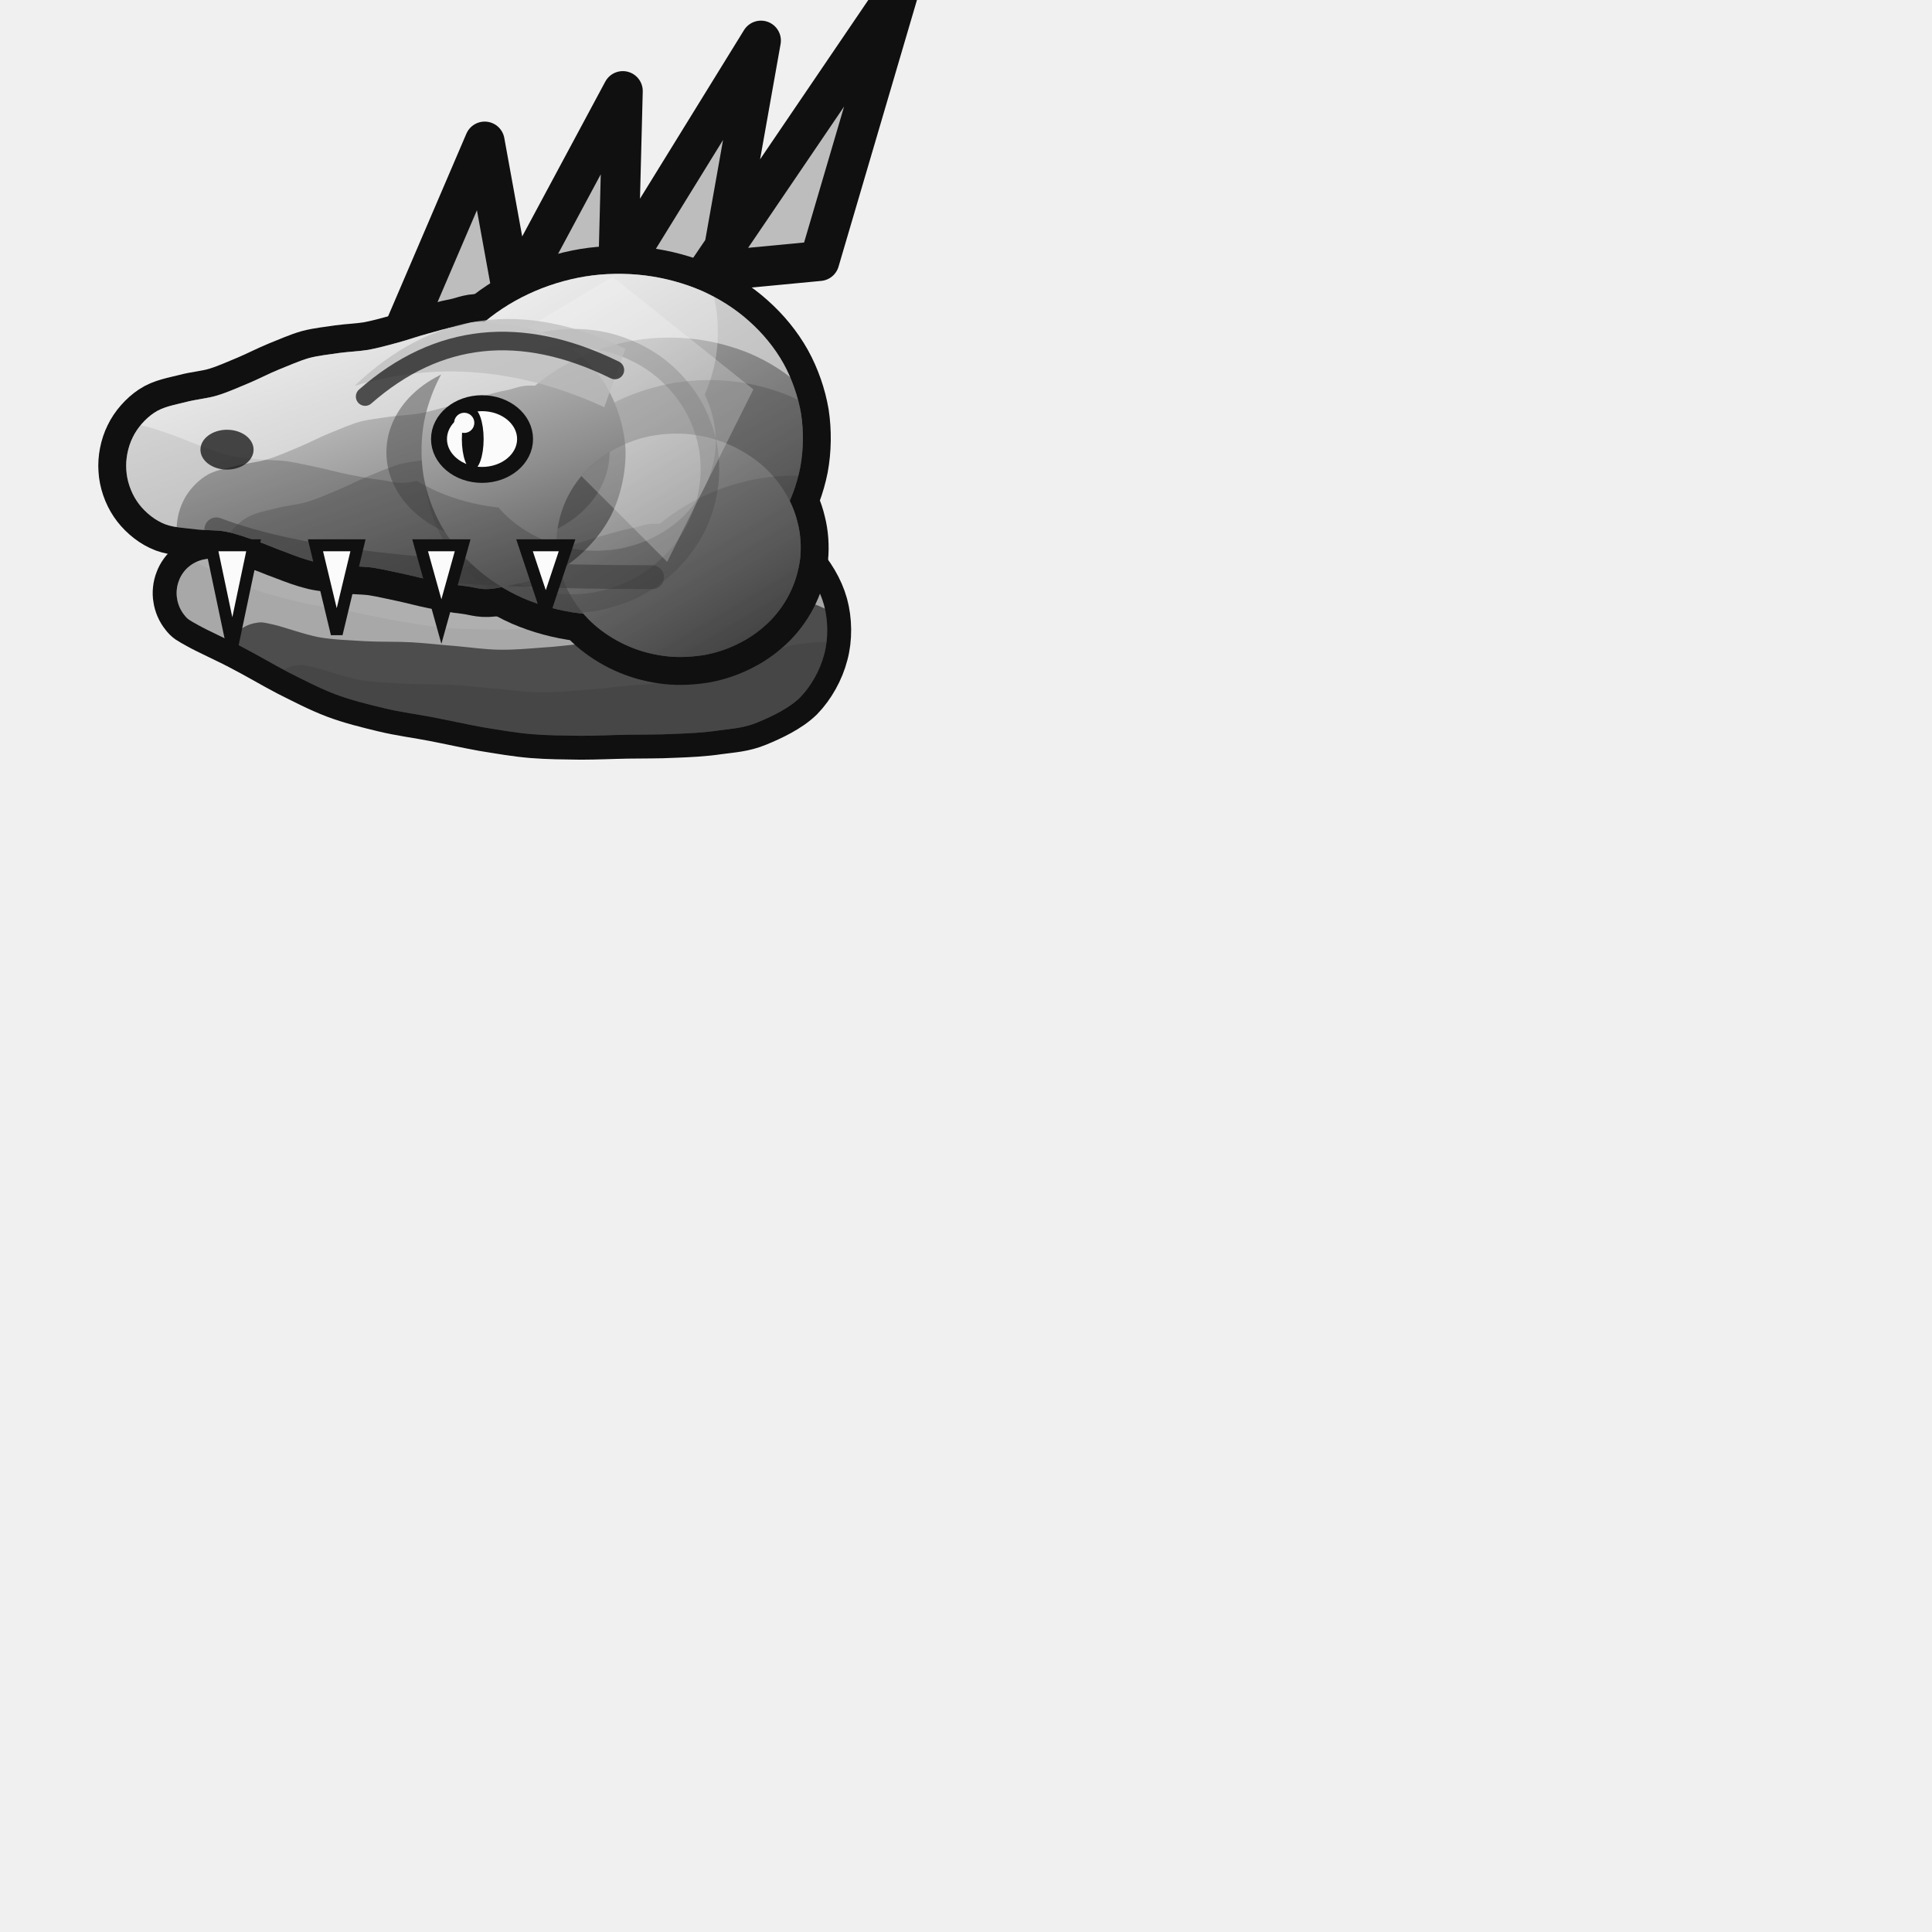
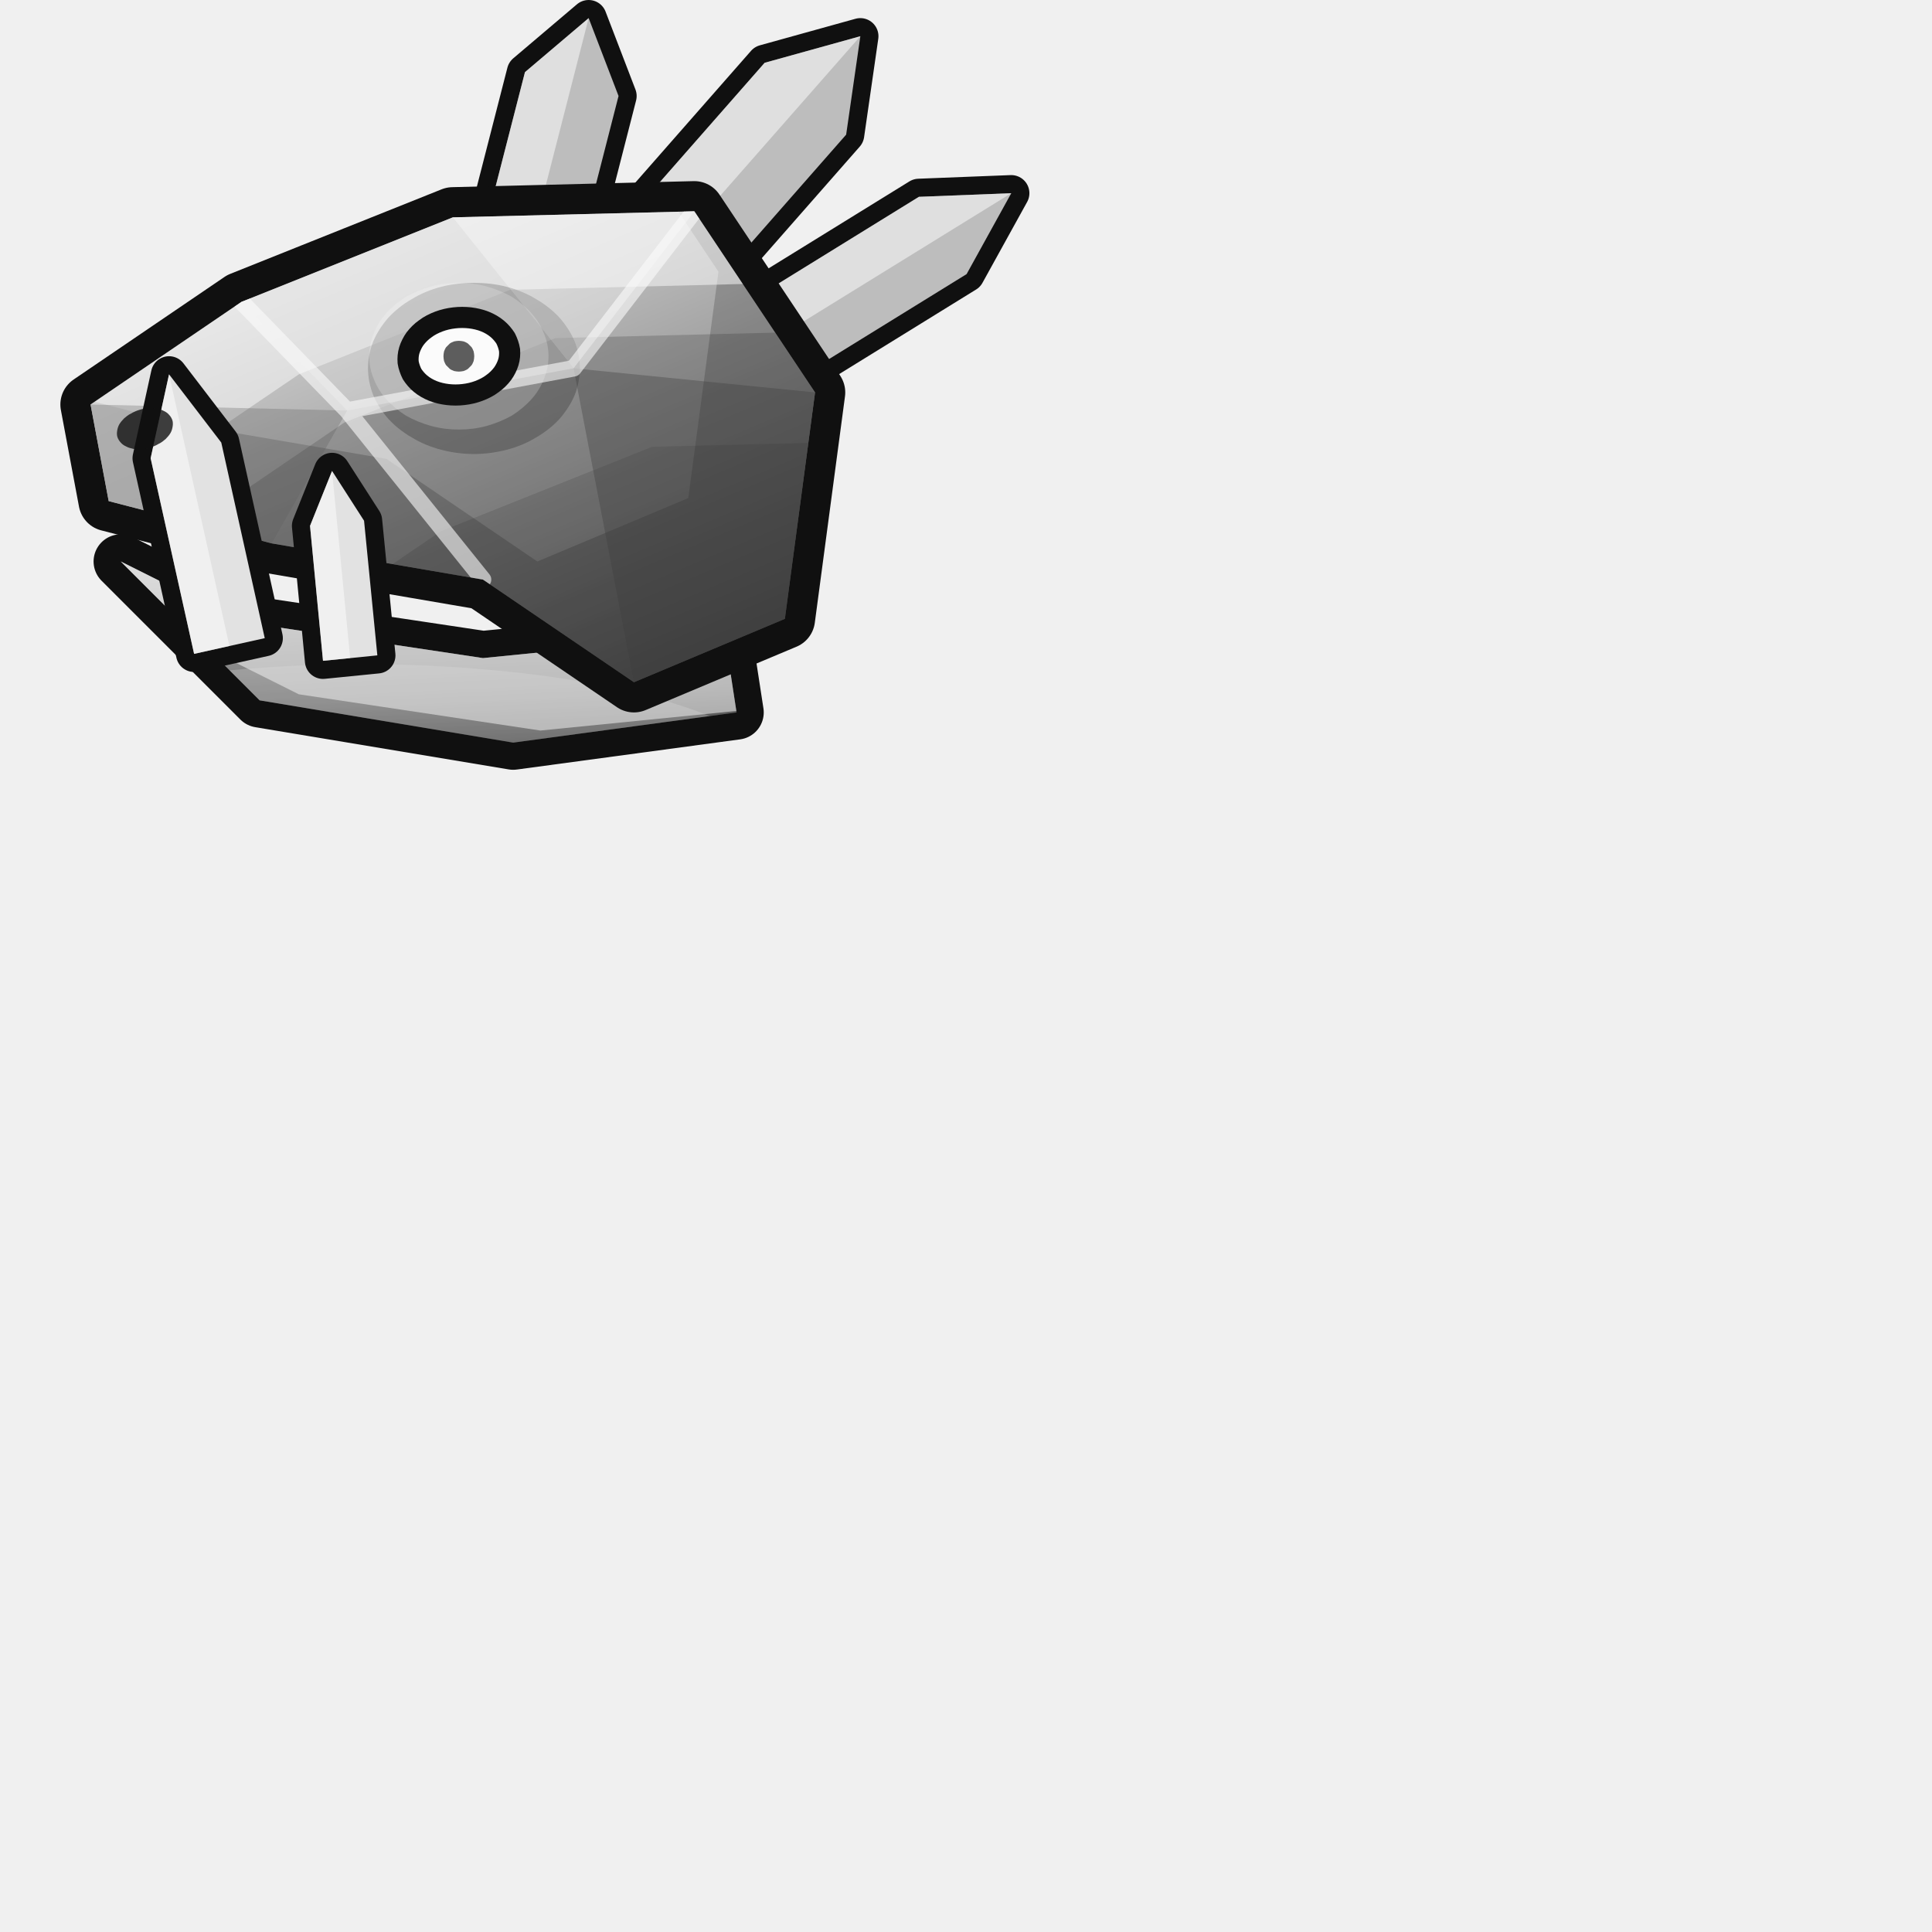
<svg xmlns="http://www.w3.org/2000/svg" viewBox="0 0 64 64" width="512" height="512" shape-rendering="geometricPrecision">
  <defs>
    <linearGradient id="h4-vol" x1="0.18" y1="0.02" x2="0.82" y2="1">
      <stop offset="0" stop-color="#e2e2e2" />
      <stop offset="0.30" stop-color="#bdbdbd" />
      <stop offset="0.66" stop-color="#8f8f8f" />
      <stop offset="1" stop-color="#5d5d5d" />
    </linearGradient>
    <linearGradient id="h4-volV" x1="0.42" y1="0" x2="0.58" y2="1">
      <stop offset="0" stop-color="#e2e2e2" />
      <stop offset="0.34" stop-color="#bdbdbd" />
      <stop offset="0.74" stop-color="#8f8f8f" />
      <stop offset="1" stop-color="#5d5d5d" />
    </linearGradient>
    <linearGradient id="h4-vol2" x1="0.2" y1="0" x2="0.8" y2="1">
      <stop offset="0" stop-color="#bdbdbd" />
      <stop offset="0.5" stop-color="#5d5d5d" />
      <stop offset="1" stop-color="#3b3b3b" />
    </linearGradient>
    <linearGradient id="h4-membrane" x1="0.12" y1="0" x2="0.78" y2="1">
      <stop offset="0" stop-color="#bdbdbd" />
      <stop offset="0.45" stop-color="#8f8f8f" />
      <stop offset="1" stop-color="#5d5d5d" />
    </linearGradient>
    <radialGradient id="h4-sheen" cx="0.34" cy="0.24" r="0.95">
      <stop offset="0" stop-color="#fbfbfb" stop-opacity="0.62" />
      <stop offset="0.38" stop-color="#fbfbfb" stop-opacity="0.22" />
      <stop offset="1" stop-color="#fbfbfb" stop-opacity="0" />
    </radialGradient>
  </defs>
-   <g id="h4" transform="translate(26,20) scale(0.88) translate(-26,-20)">
+   <g id="h4">
+     <path d="M19.05,8.8L20.49,3.18L19.5,0.6L17.39,2.39L15.95,8Z" fill="#101010" stroke="#101010" stroke-width="1.2" stroke-linejoin="round" stroke-linecap="round" />
+     <path d="M19.05,8.8L20.49,3.18L19.5,0.6L17.39,2.39L15.95,8Z" fill="#bdbdbd" />
+     <path d="M17.5,8.4L15.95,8L17.39,2.39L19.5,0.6Z" fill="#fbfbfb" opacity="0.55" />
+     <path d="M23.35,9.79L28.03,4.46L28.5,1.2L25.33,2.08L20.65,7.41Z" fill="#101010" stroke="#101010" stroke-width="1.2" stroke-linejoin="round" stroke-linecap="round" />
+     <path d="M23.35,9.79L28.03,4.46L28.5,1.2L25.33,2.08L20.65,7.41Z" fill="#bdbdbd" />
+     <path d="M22,8.6L20.65,7.41L25.33,2.08L28.5,1.2Z" fill="#fbfbfb" opacity="0.55" />
+     <path d="M26.19,12.68L32.02,9.08L33.5,6.4L30.44,6.52L24.61,10.12Z" fill="#101010" stroke="#101010" stroke-width="1.2" stroke-linejoin="round" stroke-linecap="round" />
+     <path d="M26.19,12.68L32.02,9.08L33.5,6.4L30.44,6.52L24.61,10.12Z" fill="#bdbdbd" />
+     <path d="M25.4,11.4L24.61,10.12L30.44,6.52L33.5,6.4Z" fill="#fbfbfb" opacity="0.55" />
    <defs>
-       <path id="h4-s0" d="M26.61,12.85C26.71,13.5 26.7,14.21 26.58,14.86C26.45,15.52 26.2,16.19 25.85,16.79C25.5,17.38 25.03,17.96 24.5,18.44C23.97,18.92 23.33,19.34 22.67,19.65C22,19.97 21.25,20.2 20.52,20.32C19.79,20.44 19,20.45 18.27,20.36C17.54,20.27 16.8,20.07 16.15,19.79C15.49,19.5 14.86,19.1 14.35,18.64C13.83,18.18 13.38,17.63 13.05,17.04C12.73,16.46 12.5,15.8 12.39,15.15C12.29,14.5 12.3,13.79 12.42,13.14C12.55,12.48 12.8,11.81 13.15,11.21C13.5,10.62 13.97,10.04 14.5,9.56C15.03,9.08 15.67,8.66 16.33,8.35C17,8.03 17.75,7.8 18.48,7.68C19.21,7.56 20,7.55 20.73,7.64C21.46,7.73 22.2,7.93 22.85,8.21C23.51,8.5 24.14,8.9 24.65,9.36C25.17,9.82 25.62,10.37 25.95,10.96C26.27,11.54 26.5,12.2 26.61,12.85Z" />
-       <path id="h4-s1" d="M26.58,18.26C26.53,18.69 26.41,19.13 26.22,19.53C26.04,19.92 25.77,20.31 25.46,20.63C25.14,20.95 24.76,21.24 24.35,21.45C23.94,21.67 23.48,21.83 23.02,21.92C22.55,22 22.05,22.03 21.58,21.98C21.11,21.93 20.62,21.81 20.19,21.63C19.75,21.45 19.33,21.2 18.97,20.91C18.61,20.62 18.29,20.26 18.05,19.88C17.81,19.51 17.62,19.08 17.52,18.65C17.41,18.23 17.38,17.77 17.42,17.34C17.47,16.91 17.59,16.47 17.78,16.07C17.96,15.68 18.23,15.29 18.54,14.97C18.86,14.65 19.24,14.36 19.65,14.15C20.06,13.93 20.52,13.77 20.98,13.68C21.45,13.6 21.95,13.57 22.42,13.62C22.89,13.67 23.38,13.79 23.81,13.97C24.25,14.15 24.67,14.4 25.03,14.69C25.39,14.98 25.71,15.34 25.95,15.72C26.19,16.09 26.38,16.52 26.48,16.95C26.59,17.37 26.62,17.83 26.58,18.26Z" />
-       <path id="h4-s2" d="M14.78,9.4C14.17,9.34 14,9.49 13.63,9.56C13.25,9.63 12.89,9.74 12.53,9.84C12.16,9.94 11.8,10.07 11.43,10.17C11.06,10.27 10.7,10.37 10.33,10.44C9.96,10.5 9.59,10.51 9.22,10.56C8.84,10.62 8.47,10.65 8.09,10.75C7.71,10.86 7.34,11.03 6.96,11.18C6.57,11.34 6.19,11.54 5.81,11.7C5.42,11.86 5.03,12.04 4.63,12.16C4.24,12.28 3.84,12.3 3.44,12.41C3.05,12.51 2.6,12.58 2.26,12.81C1.93,13.03 1.62,13.38 1.45,13.74C1.27,14.1 1.18,14.56 1.21,14.96C1.23,15.36 1.38,15.8 1.61,16.14C1.83,16.47 2.18,16.78 2.54,16.95C2.9,17.13 3.36,17.14 3.76,17.19C4.16,17.25 4.55,17.21 4.93,17.28C5.32,17.35 5.69,17.49 6.07,17.62C6.45,17.75 6.82,17.92 7.19,18.05C7.55,18.19 7.92,18.33 8.29,18.42C8.65,18.5 9.02,18.52 9.38,18.56C9.75,18.6 10.12,18.59 10.49,18.64C10.87,18.7 11.24,18.79 11.63,18.87C12.01,18.95 12.4,19.06 12.8,19.14C13.19,19.21 13.6,19.3 14,19.34C14.41,19.39 14.6,19.52 15.22,19.4C15.83,19.27 16.98,19.06 17.69,18.62C18.39,18.17 19.05,17.45 19.44,16.71C19.82,15.97 20.03,15.01 20,14.18C19.96,13.35 19.66,12.42 19.22,11.71C18.77,11.01 18.05,10.35 17.31,9.96C16.57,9.58 15.39,9.47 14.78,9.4Z" />
-       <clipPath id="h4-clip">
-         <use href="#h4-s0" />
-         <use href="#h4-s1" />
-         <use href="#h4-s2" />
-       </clipPath>
-       <mask id="h4-rim" maskUnits="userSpaceOnUse" x="0" y="0" width="64" height="64">
-         <rect width="64" height="64" fill="#000" />
-         <use href="#h4-s0" fill="#fff" />
-         <use href="#h4-s1" fill="#fff" />
-         <use href="#h4-s2" fill="#fff" />
-         <g transform="translate(1.9,2.4)">
-           <use href="#h4-s0" fill="#000" />
-           <use href="#h4-s1" fill="#000" />
-           <use href="#h4-s2" fill="#000" />
-         </g>
-       </mask>
-       <mask id="h4-core" maskUnits="userSpaceOnUse" x="0" y="0" width="64" height="64">
-         <rect width="64" height="64" fill="#000" />
-         <use href="#h4-s0" fill="#fff" />
-         <use href="#h4-s1" fill="#fff" />
-         <use href="#h4-s2" fill="#fff" />
-         <g transform="translate(-3.2,-4)">
-           <use href="#h4-s0" fill="#000" />
-           <use href="#h4-s1" fill="#000" />
-           <use href="#h4-s2" fill="#000" />
-         </g>
-       </mask>
-     </defs>
-     <defs>
-       <path id="h4-jaw-s0" d="M23.04,17.53C22.54,17.6 22.27,17.81 21.88,17.95C21.5,18.09 21.14,18.25 20.73,18.39C20.32,18.53 19.89,18.68 19.44,18.77C18.98,18.87 18.51,18.92 18.02,18.97C17.54,19.03 17.03,19.05 16.52,19.1C16.01,19.15 15.49,19.22 14.96,19.25C14.43,19.29 13.88,19.34 13.34,19.33C12.79,19.32 12.25,19.24 11.69,19.19C11.14,19.15 10.59,19.08 10.03,19.05C9.46,19.02 8.88,19.04 8.3,19.01C7.72,18.97 7.13,18.96 6.56,18.86C5.99,18.75 5.26,18.48 4.87,18.39C4.47,18.3 4.41,18.28 4.2,18.32C3.98,18.35 3.75,18.45 3.58,18.59C3.41,18.72 3.26,18.93 3.19,19.13C3.11,19.33 3.08,19.59 3.12,19.8C3.15,20.02 3.25,20.25 3.39,20.42C3.52,20.59 3.57,20.61 3.93,20.81C4.3,21.02 5.03,21.34 5.59,21.64C6.15,21.93 6.72,22.27 7.29,22.57C7.87,22.86 8.46,23.17 9.06,23.4C9.67,23.63 10.29,23.78 10.91,23.93C11.53,24.08 12.17,24.16 12.79,24.28C13.41,24.4 14.03,24.54 14.64,24.65C15.26,24.75 15.88,24.86 16.49,24.91C17.1,24.96 17.71,24.96 18.31,24.97C18.9,24.97 19.49,24.94 20.08,24.93C20.66,24.92 21.24,24.93 21.81,24.9C22.38,24.88 22.97,24.85 23.5,24.77C24.02,24.7 24.45,24.68 24.96,24.47C25.47,24.26 26.14,23.95 26.57,23.53C26.99,23.1 27.33,22.49 27.48,21.9C27.64,21.32 27.63,20.62 27.47,20.04C27.31,19.46 26.95,18.86 26.53,18.43C26.1,18.01 25.49,17.67 24.9,17.52C24.32,17.36 23.54,17.46 23.04,17.53Z" />
+       <path id="h4-jaw-s0" d="M24,21L16,21.8L8,20.6L4,18.6L8.6,23.2L17,24.6L24.4,23.6Z" />
      <clipPath id="h4-jaw-clip">
        <use href="#h4-jaw-s0" />
      </clipPath>
      <mask id="h4-jaw-rim" maskUnits="userSpaceOnUse" x="0" y="0" width="64" height="64">
        <rect width="64" height="64" fill="#000" />
        <use href="#h4-jaw-s0" fill="#fff" />
        <g transform="translate(1.9,2.4)">
          <use href="#h4-jaw-s0" fill="#000" />
        </g>
      </mask>
      <mask id="h4-jaw-core" maskUnits="userSpaceOnUse" x="0" y="0" width="64" height="64">
        <rect width="64" height="64" fill="#000" />
        <use href="#h4-jaw-s0" fill="#fff" />
        <g transform="translate(-3.2,-4)">
          <use href="#h4-jaw-s0" fill="#000" />
        </g>
      </mask>
    </defs>
    <use href="#h4-jaw-s0" fill="#101010" stroke="#101010" stroke-width="1.8" stroke-linejoin="round" stroke-linecap="round" />
-     <use href="#h4-jaw-s0" fill="#5d5d5d" />
+     <use href="#h4-jaw-s0" fill="url(#h4-volV)" />
    <g clip-path="url(#h4-jaw-clip)">
      <g transform="translate(3.4,4.0)" opacity="0.26">
        <use href="#h4-jaw-s0" fill="#3b3b3b" />
      </g>
      <g transform="translate(6.6,7.6)" opacity="0.13">
        <use href="#h4-jaw-s0" fill="#101010" />
      </g>
    </g>
    <g mask="url(#h4-jaw-core)" opacity="0.2">
      <rect width="64" height="64" fill="#101010" />
    </g>
    <g mask="url(#h4-jaw-rim)" opacity="0.52">
      <rect width="64" height="64" fill="#fbfbfb" />
    </g>
-     <g clip-path="url(#h4-jaw-clip)" />
-     <path d="M11.7,9.6L14.7,2.6L15.9,9.2ZM15.5,8.9L19.9,0.7L19.7,8.5ZM19.3,8.2L25.1,-1.2L23.5,7.8ZM23.1,7.5L30.3,-3.1L27.3,7.1Z" fill="#bdbdbd" stroke="#101010" stroke-width="1.5" stroke-linejoin="round" />
-     <use href="#h4-s0" fill="#101010" stroke="#101010" stroke-width="2.1" stroke-linejoin="round" stroke-linecap="round" />
-     <use href="#h4-s1" fill="#101010" stroke="#101010" stroke-width="2.1" stroke-linejoin="round" stroke-linecap="round" />
-     <use href="#h4-s2" fill="#101010" stroke="#101010" stroke-width="2.1" stroke-linejoin="round" stroke-linecap="round" />
+     <g clip-path="url(#h4-jaw-clip)">
+       <path d="M26,26C26,26.41 25.76,26.84 25.31,27.24C24.87,27.63 24.17,28.02 23.33,28.35C22.48,28.68 21.4,28.99 20.23,29.24C19.06,29.48 17.7,29.68 16.33,29.8C14.95,29.93 13.44,30 12,30C10.56,30 9.05,29.93 7.67,29.8C6.3,29.68 4.94,29.48 3.77,29.24C2.6,28.99 1.52,28.68 0.67,28.35C-0.17,28.02 -0.87,27.63 -1.31,27.24C-1.76,26.84 -2,26.41 -2,26C-2,25.59 -1.76,25.16 -1.31,24.76C-0.87,24.37 -0.17,23.98 0.67,23.65C1.52,23.32 2.6,23.01 3.77,22.76C4.94,22.52 6.3,22.32 7.67,22.2C9.05,22.07 10.56,22 12,22C13.44,22 14.95,22.07 16.33,22.2C17.7,22.32 19.06,22.52 20.23,22.76C21.4,23.01 22.48,23.32 23.33,23.65C24.17,23.98 24.87,24.37 25.31,24.76C25.76,25.16 26,25.59 26,26Z" fill="#e2e2e2" opacity="0.25" />
+     </g>
+     <defs>
+       <path id="h4-s0" d="M26,20.5L27,13L23,7L15,7.2L8,10L3,13.4L3.6,16.6L9,18L16,19.2L21,22.6Z" />
+       <clipPath id="h4-clip">
+         <use href="#h4-s0" />
+       </clipPath>
+       <mask id="h4-rim" maskUnits="userSpaceOnUse" x="0" y="0" width="64" height="64">
+         <rect width="64" height="64" fill="#000" />
+         <use href="#h4-s0" fill="#fff" />
+         <g transform="translate(1.9,2.4)">
+           <use href="#h4-s0" fill="#000" />
+         </g>
+       </mask>
+       <mask id="h4-core" maskUnits="userSpaceOnUse" x="0" y="0" width="64" height="64">
+         <rect width="64" height="64" fill="#000" />
+         <use href="#h4-s0" fill="#fff" />
+         <g transform="translate(-3.2,-4)">
+           <use href="#h4-s0" fill="#000" />
+         </g>
+       </mask>
+     </defs>
+     <use href="#h4-s0" fill="#101010" stroke="#101010" stroke-width="2" stroke-linejoin="round" stroke-linecap="round" />
    <use href="#h4-s0" fill="url(#h4-vol)" />
-     <use href="#h4-s1" fill="url(#h4-vol)" />
-     <use href="#h4-s2" fill="url(#h4-vol)" />
    <g clip-path="url(#h4-clip)">
      <g transform="translate(3.4,4.0)" opacity="0.26">
        <use href="#h4-s0" fill="#3b3b3b" />
-         <use href="#h4-s1" fill="#3b3b3b" />
-         <use href="#h4-s2" fill="#3b3b3b" />
      </g>
      <g transform="translate(6.6,7.6)" opacity="0.13">
        <use href="#h4-s0" fill="#101010" />
-         <use href="#h4-s1" fill="#101010" />
-         <use href="#h4-s2" fill="#101010" />
      </g>
    </g>
    <g mask="url(#h4-core)" opacity="0.2">
      <rect width="64" height="64" fill="#101010" />
    </g>
    <g mask="url(#h4-rim)" opacity="0.52">
      <rect width="64" height="64" fill="#fbfbfb" />
    </g>
    <g clip-path="url(#h4-clip)">
-       <ellipse cx="15.2" cy="14.3" rx="4.2" ry="3.4" fill="#3b3b3b" opacity="0.45" />
-       <path d="M23.12,14.17C23.2,14.68 23.2,15.23 23.11,15.74C23.03,16.25 22.85,16.77 22.61,17.23C22.36,17.69 22.03,18.13 21.65,18.5C21.27,18.87 20.81,19.19 20.34,19.43C19.86,19.67 19.32,19.84 18.8,19.93C18.27,20.01 17.7,20.02 17.17,19.94C16.65,19.87 16.11,19.7 15.64,19.47C15.16,19.24 14.7,18.93 14.33,18.56C13.95,18.2 13.62,17.76 13.38,17.31C13.14,16.85 12.96,16.33 12.88,15.83C12.8,15.32 12.8,14.77 12.89,14.26C12.97,13.75 13.15,13.23 13.39,12.77C13.64,12.31 13.97,11.87 14.35,11.5C14.73,11.13 15.19,10.81 15.66,10.57C16.14,10.33 16.68,10.16 17.2,10.07C17.73,9.99 18.3,9.98 18.83,10.06C19.35,10.13 19.89,10.3 20.36,10.53C20.84,10.76 21.3,11.07 21.67,11.44C22.05,11.8 22.38,12.24 22.62,12.69C22.86,13.15 23.04,13.67 23.12,14.17Z" fill="none" stroke="#3b3b3b" stroke-width="0.7" opacity="0.3" />
-       <path d="M4.6,17.2Q9.3,19 21,19" fill="none" stroke="#3b3b3b" stroke-width="0.9" opacity="0.55" stroke-linecap="round" />
-       <path d="M14.5,11L19.5,8L24.5,12L21.5,18Z" fill="#fbfbfb" opacity="0.25" stroke="#fbfbfb" stroke-width="0.5" />
+       <path d="M19.21,12.2C19.21,12.49 19.15,12.8 19.04,13.08C18.93,13.35 18.75,13.63 18.54,13.87C18.33,14.1 18.06,14.32 17.76,14.49C17.47,14.67 17.13,14.81 16.78,14.9C16.44,14.99 16.06,15.04 15.7,15.04C15.34,15.04 14.96,14.99 14.62,14.9C14.27,14.81 13.93,14.67 13.64,14.49C13.34,14.32 13.07,14.1 12.86,13.87C12.65,13.63 12.47,13.35 12.36,13.08C12.25,12.8 12.19,12.49 12.19,12.2C12.19,11.91 12.25,11.6 12.36,11.32C12.47,11.05 12.65,10.77 12.86,10.53C13.07,10.3 13.34,10.08 13.64,9.91C13.93,9.73 14.27,9.59 14.62,9.5C14.96,9.41 15.34,9.37 15.7,9.37C16.06,9.37 16.44,9.41 16.78,9.5C17.13,9.59 17.47,9.73 17.76,9.91C18.06,10.08 18.33,10.3 18.54,10.53C18.75,10.77 18.93,11.05 19.04,11.32C19.15,11.6 19.21,11.91 19.21,12.2Z" fill="#3b3b3b" opacity="0.4" />
+       <path d="M15,7.2L23,7L19,12.2Z" fill="#fbfbfb" opacity="0.4" />
+       <path d="M8,10L15,7.2L19,12.2L11.5,13.6Z" fill="#e2e2e2" opacity="0.35" />
+       <path d="M19,12.2L27,13L26,20.5L21,22.6Z" fill="#3b3b3b" opacity="0.35" />
+       <path d="M3,13.4L11.5,13.6L9,18L3.6,16.6Z" fill="#5d5d5d" opacity="0.3" />
+       <path d="M8,10L11.5,13.6L19,12.2L23,7M11.5,13.6L16,19.2" fill="none" stroke="#fbfbfb" stroke-width="0.55" opacity="0.6" stroke-linecap="round" stroke-linejoin="round" />
    </g>
-     <path d="M4.4,17.8L5.2,21.6L6,17.8ZM8.33,17.8L9.13,21.13L9.93,17.8ZM12.27,17.8L13.07,20.67L13.87,17.8ZM16.2,17.8L17,20.2L17.8,17.8Z" fill="#fbfbfb" stroke="#101010" stroke-width="0.45" />
-     <path d="M20,10.4Q14.2,7.6 9.8,11.8Q14.4,10.4 19.2,12.6Z" fill="#bdbdbd" opacity="0.75" />
-     <path d="M19.6,11.2Q14.3,8.6 10.2,12.2" fill="none" stroke="#101010" stroke-width="0.7" opacity="0.7" stroke-linecap="round" />
-     <g>
-       <ellipse cx="14.6" cy="13.8" rx="1.62" ry="1.35" fill="#fbfbfb" stroke="#101010" stroke-width="0.6" />
-       <ellipse cx="14.25" cy="13.8" rx="0.41" ry="1.16" fill="#101010" />
-       <circle cx="13.93" cy="13.19" r="0.38" fill="#fbfbfb" />
-     </g>
-     <ellipse cx="5" cy="14.2" rx="1" ry="0.75" fill="#101010" opacity="0.75" />
+     <path d="M8.77,21.14L7.33,14.66L5.6,12.4L4.99,15.18L6.43,21.66Z" fill="#101010" stroke="#101010" stroke-width="1.2" stroke-linejoin="round" stroke-linecap="round" />
+     <path d="M8.77,21.14L7.33,14.66L5.6,12.4L4.99,15.18L6.43,21.66Z" fill="#e2e2e2" />
+     <path d="M7.6,21.4L6.43,21.66L4.99,15.18L5.6,12.4Z" fill="#fbfbfb" opacity="0.55" />
+     <path d="M12.5,21.71L12.06,17.25L11,15.6L10.27,17.42L10.7,21.89Z" fill="#101010" stroke="#101010" stroke-width="1.2" stroke-linejoin="round" stroke-linecap="round" />
+     <path d="M12.5,21.71L12.06,17.25L11,15.6L10.27,17.42L10.7,21.89Z" fill="#e2e2e2" />
+     <path d="M11.6,21.8L10.7,21.89L10.27,17.42L11,15.6Z" fill="#fbfbfb" opacity="0.55" />
+     <path d="M5.71,13.92C5.73,13.98 5.73,14.06 5.72,14.12C5.71,14.19 5.69,14.27 5.65,14.34C5.61,14.41 5.55,14.48 5.49,14.54C5.42,14.6 5.35,14.66 5.26,14.7C5.18,14.75 5.09,14.79 4.99,14.82C4.9,14.85 4.8,14.87 4.7,14.88C4.61,14.89 4.51,14.88 4.42,14.87C4.33,14.85 4.25,14.83 4.18,14.79C4.11,14.76 4.04,14.71 4,14.66C3.95,14.61 3.91,14.54 3.89,14.48C3.87,14.42 3.87,14.34 3.88,14.28C3.89,14.21 3.91,14.13 3.95,14.06C3.99,13.99 4.05,13.92 4.11,13.86C4.18,13.8 4.25,13.74 4.34,13.7C4.42,13.65 4.51,13.61 4.61,13.58C4.7,13.55 4.8,13.53 4.9,13.52C4.99,13.51 5.09,13.52 5.18,13.53C5.27,13.55 5.35,13.57 5.42,13.61C5.49,13.64 5.56,13.69 5.6,13.74C5.65,13.79 5.69,13.86 5.71,13.92Z" fill="#101010" opacity="0.8" />
+     <path d="M18.17,11.8C18.17,12.05 18.12,12.31 18.02,12.55C17.93,12.79 17.78,13.03 17.6,13.23C17.42,13.43 17.19,13.62 16.95,13.77C16.7,13.91 16.41,14.03 16.12,14.11C15.83,14.19 15.51,14.23 15.2,14.23C14.89,14.23 14.57,14.19 14.28,14.11C13.99,14.03 13.7,13.91 13.45,13.77C13.21,13.62 12.98,13.43 12.8,13.23C12.62,13.03 12.47,12.79 12.38,12.55C12.28,12.31 12.23,12.05 12.23,11.8C12.23,11.55 12.28,11.29 12.38,11.05C12.47,10.81 12.62,10.57 12.8,10.37C12.98,10.17 13.21,9.98 13.45,9.83C13.7,9.69 13.99,9.57 14.28,9.49C14.57,9.41 14.89,9.37 15.2,9.37C15.51,9.37 15.83,9.41 16.12,9.49C16.41,9.57 16.7,9.69 16.95,9.83C17.19,9.98 17.42,10.17 17.6,10.37C17.78,10.57 17.93,10.81 18.02,11.05C18.12,11.29 18.17,11.55 18.17,11.8Z" fill="#fbfbfb" opacity="0.22" />
+     <path d="M16.88,11.6C16.89,11.73 16.88,11.87 16.84,12C16.8,12.13 16.73,12.27 16.65,12.38C16.56,12.5 16.44,12.62 16.31,12.71C16.18,12.81 16.02,12.89 15.86,12.95C15.7,13.01 15.53,13.05 15.35,13.07C15.18,13.09 15,13.09 14.83,13.07C14.66,13.05 14.49,13.01 14.34,12.95C14.19,12.89 14.05,12.81 13.93,12.71C13.82,12.62 13.72,12.5 13.65,12.39C13.59,12.27 13.54,12.13 13.52,12C13.51,11.87 13.52,11.73 13.56,11.6C13.6,11.47 13.67,11.33 13.75,11.22C13.84,11.1 13.96,10.98 14.09,10.89C14.22,10.79 14.38,10.71 14.54,10.65C14.7,10.59 14.87,10.55 15.05,10.53C15.22,10.51 15.4,10.51 15.57,10.53C15.74,10.55 15.91,10.59 16.06,10.65C16.21,10.71 16.35,10.79 16.47,10.89C16.58,10.98 16.68,11.1 16.75,11.21C16.81,11.33 16.86,11.47 16.88,11.6Z" fill="#fbfbfb" stroke="#101010" stroke-width="0.7" stroke-linejoin="round" stroke-linecap="round" />
+     <path d="M15.71,11.8C15.71,11.85 15.7,11.91 15.69,11.96C15.67,12.01 15.65,12.06 15.62,12.1C15.58,12.14 15.54,12.18 15.5,12.22C15.46,12.25 15.41,12.27 15.36,12.29C15.31,12.3 15.25,12.31 15.2,12.31C15.15,12.31 15.09,12.3 15.04,12.29C14.99,12.27 14.94,12.25 14.9,12.22C14.86,12.18 14.82,12.14 14.78,12.1C14.75,12.06 14.73,12.01 14.71,11.96C14.7,11.91 14.69,11.85 14.69,11.8C14.69,11.75 14.7,11.69 14.71,11.64C14.73,11.59 14.75,11.54 14.78,11.5C14.82,11.46 14.86,11.42 14.9,11.38C14.94,11.35 14.99,11.33 15.04,11.31C15.09,11.3 15.15,11.29 15.2,11.29C15.25,11.29 15.31,11.3 15.36,11.31C15.41,11.33 15.46,11.35 15.5,11.38C15.54,11.42 15.58,11.46 15.62,11.5C15.65,11.54 15.67,11.59 15.69,11.64C15.7,11.69 15.71,11.75 15.71,11.8Z" fill="#5d5d5d" />
  </g>
</svg>
